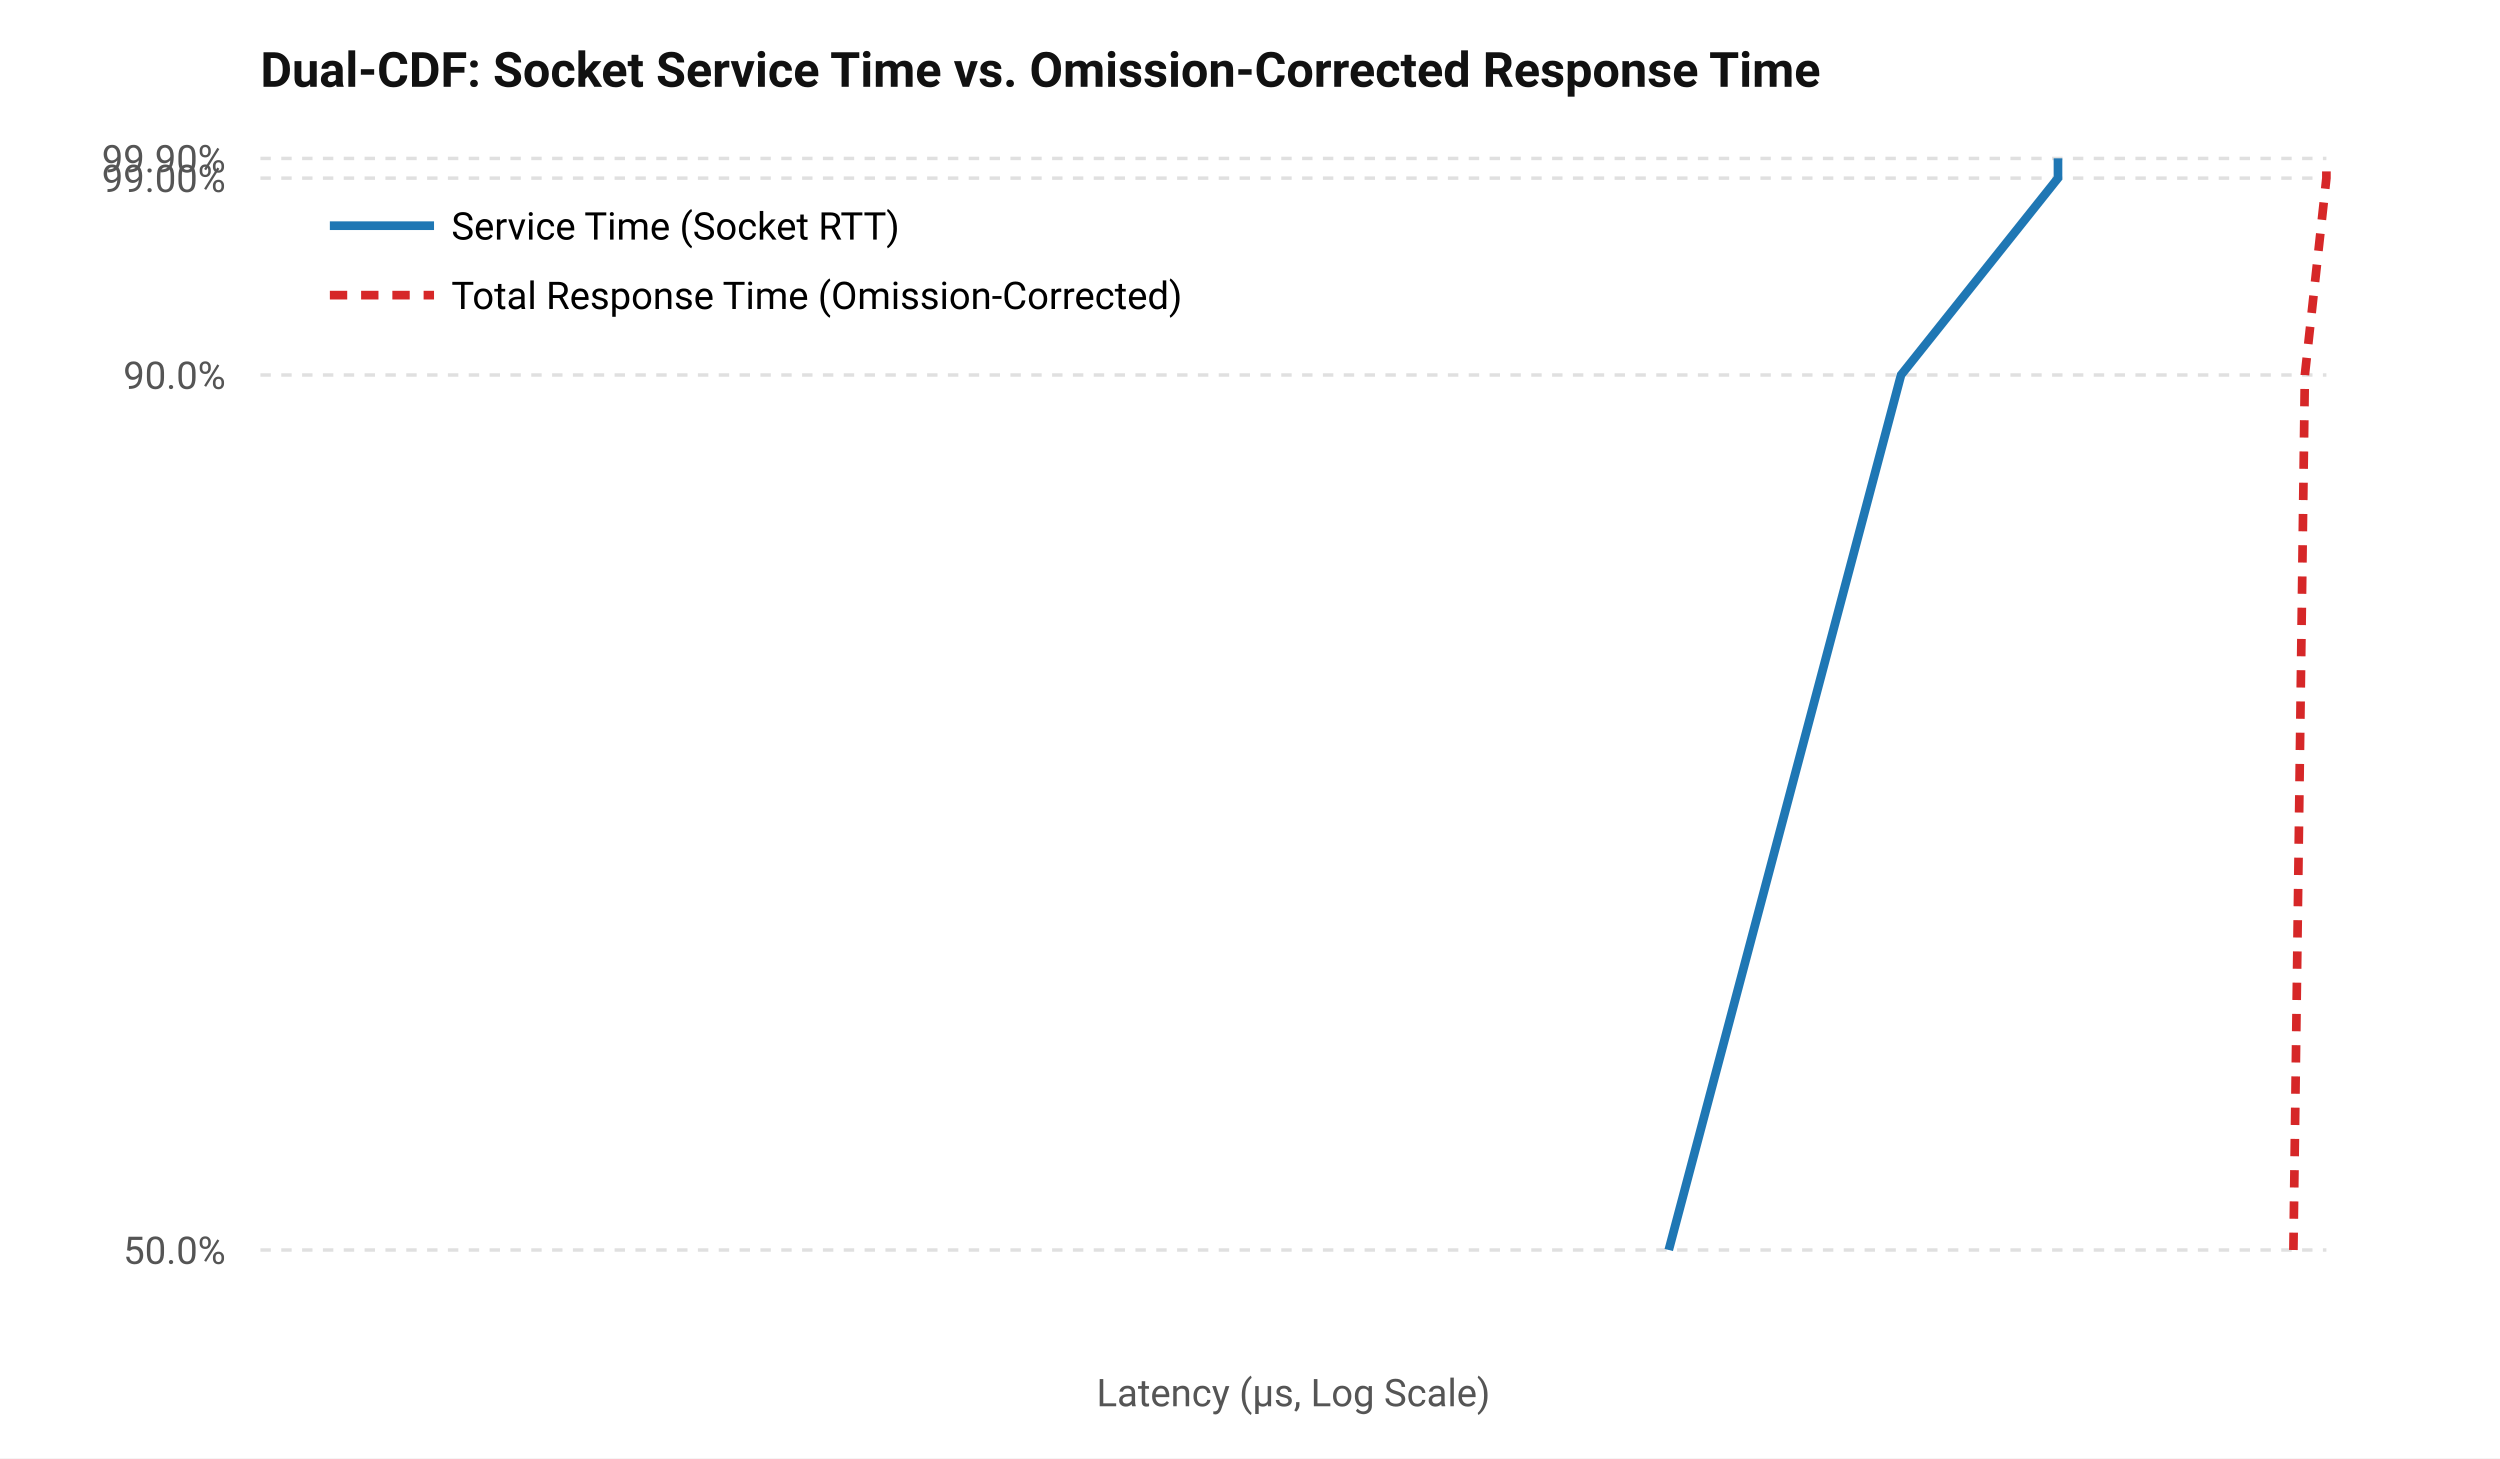
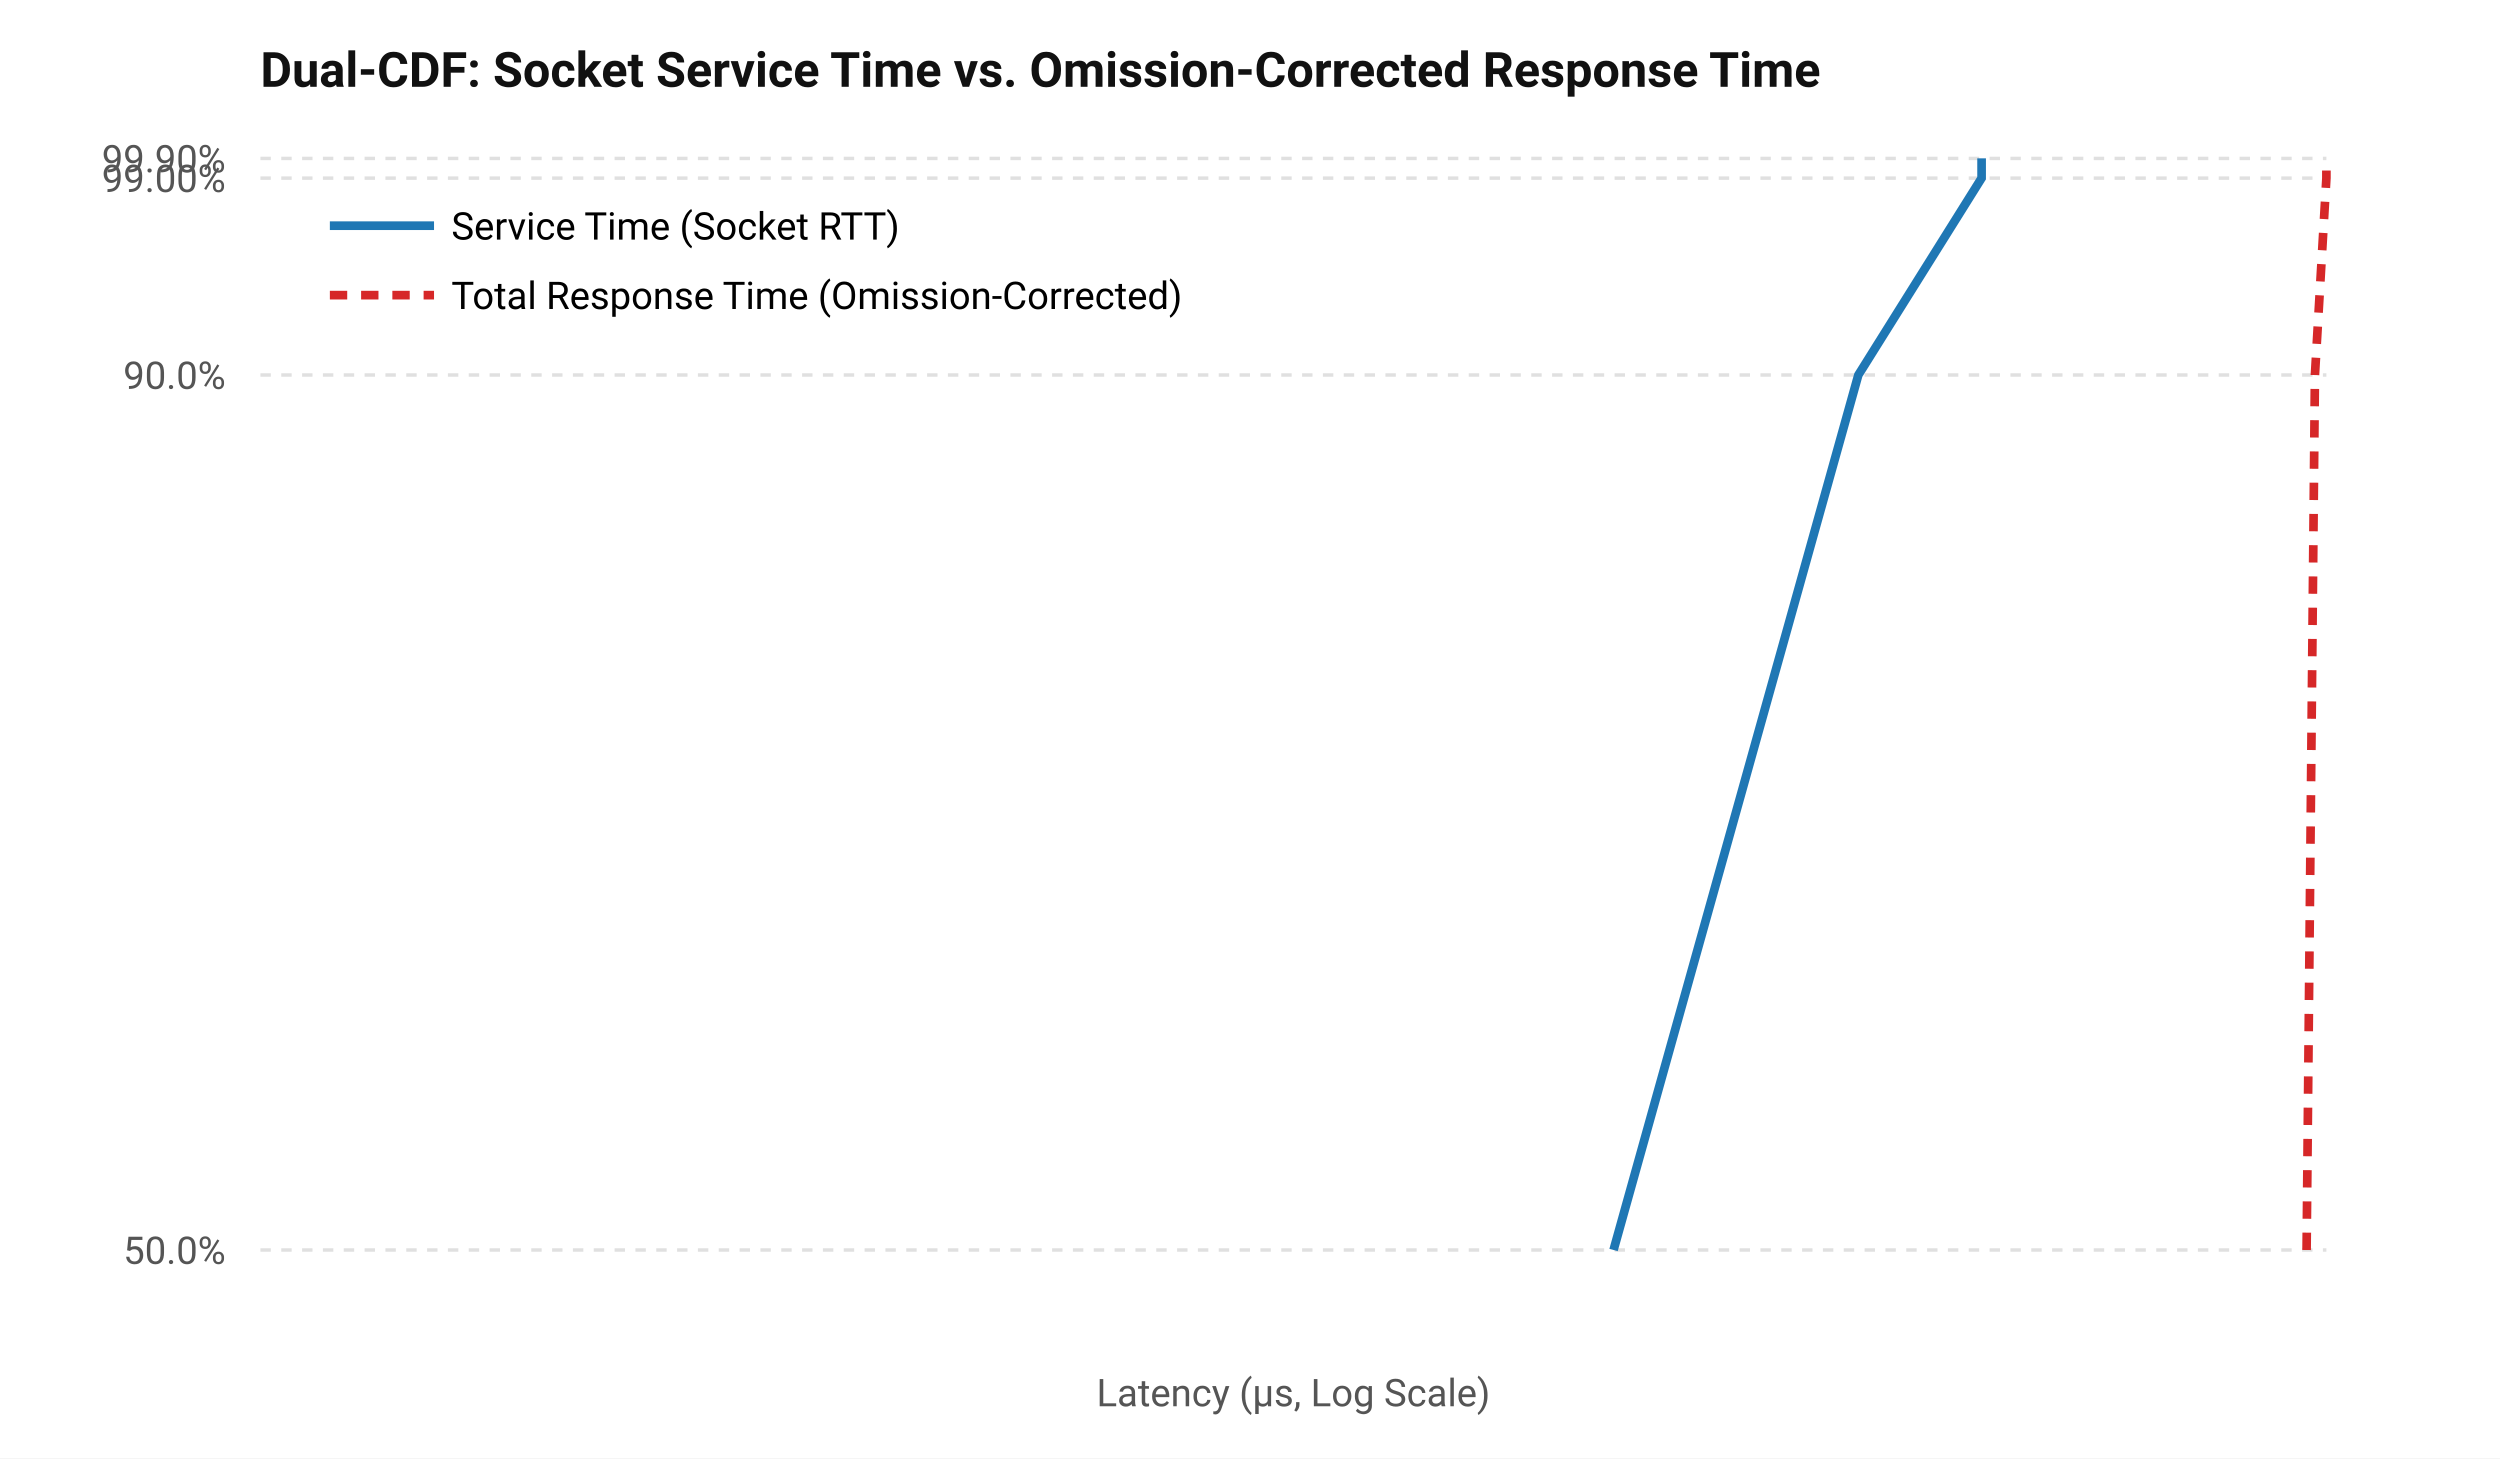
<svg xmlns="http://www.w3.org/2000/svg" viewBox="0 0 720 420" width="720" height="420">
  <style>
  .title { font-family: -apple-system, BlinkMacSystemFont, "Segoe UI", Roboto, sans-serif; font-size: 14px; font-weight: bold; fill: #111; }
  .axis { font-family: -apple-system, BlinkMacSystemFont, "Segoe UI", Roboto, sans-serif; font-size: 11px; fill: #555; }
  .grid { stroke: #e0e0e0; stroke-dasharray: 3,3; }
  .legend { font-family: -apple-system, BlinkMacSystemFont, "Segoe UI", Roboto, sans-serif; font-size: 11px; }
</style>
  <rect width="720" height="420" fill="#ffffff" />
  <text x="75" y="25" class="title">Dual-CDF: Socket Service Time vs. Omission-Corrected Response Time</text>
  <line x1="75" y1="360.0" x2="670" y2="360.0" class="grid" />
  <text x="65" y="364.0" text-anchor="end" class="axis">50.0%</text>
  <line x1="75" y1="108" x2="670" y2="108" class="grid" />
  <text x="65" y="112" text-anchor="end" class="axis">90.0%</text>
  <line x1="75" y1="51.3" x2="670" y2="51.3" class="grid" />
  <text x="65" y="55.3" text-anchor="end" class="axis">99.00%</text>
  <line x1="75" y1="45.63" x2="670" y2="45.63" class="grid" />
  <text x="65" y="49.63" text-anchor="end" class="axis">99.90%</text>
-   <polyline fill="none" stroke="#1f77b4" stroke-width="2.5" points="480.6,360.0 547.5,108.0 592.7,51.3 592.7,45.6" />
-   <polyline fill="none" stroke="#d62728" stroke-width="2.5" stroke-dasharray="5,4" points="660.5,360.0 663.8,108.0 670.0,51.3 670.0,45.6" />
+   <polyline fill="none" stroke="#1f77b4" stroke-width="2.5" points="464.7,360.0 535.2,108.0 570.7,51.3 570.7,45.6" />
+   <polyline fill="none" stroke="#d62728" stroke-width="2.5" stroke-dasharray="5,4" points="664.3,360.0 666.7,108.0 670.0,51.3 670.0,45.6" />
  <text x="372.5" y="405" text-anchor="middle" class="axis">Latency (µs, Log Scale)</text>
  <line x1="95" y1="65" x2="125" y2="65" stroke="#1f77b4" stroke-width="2.5" />
  <text x="130" y="69" class="legend">Service Time (Socket RTT)</text>
  <line x1="95" y1="85" x2="125" y2="85" stroke="#d62728" stroke-width="2.5" stroke-dasharray="5,4" />
  <text x="130" y="89" class="legend">Total Response Time (Omission-Corrected)</text>
</svg>
